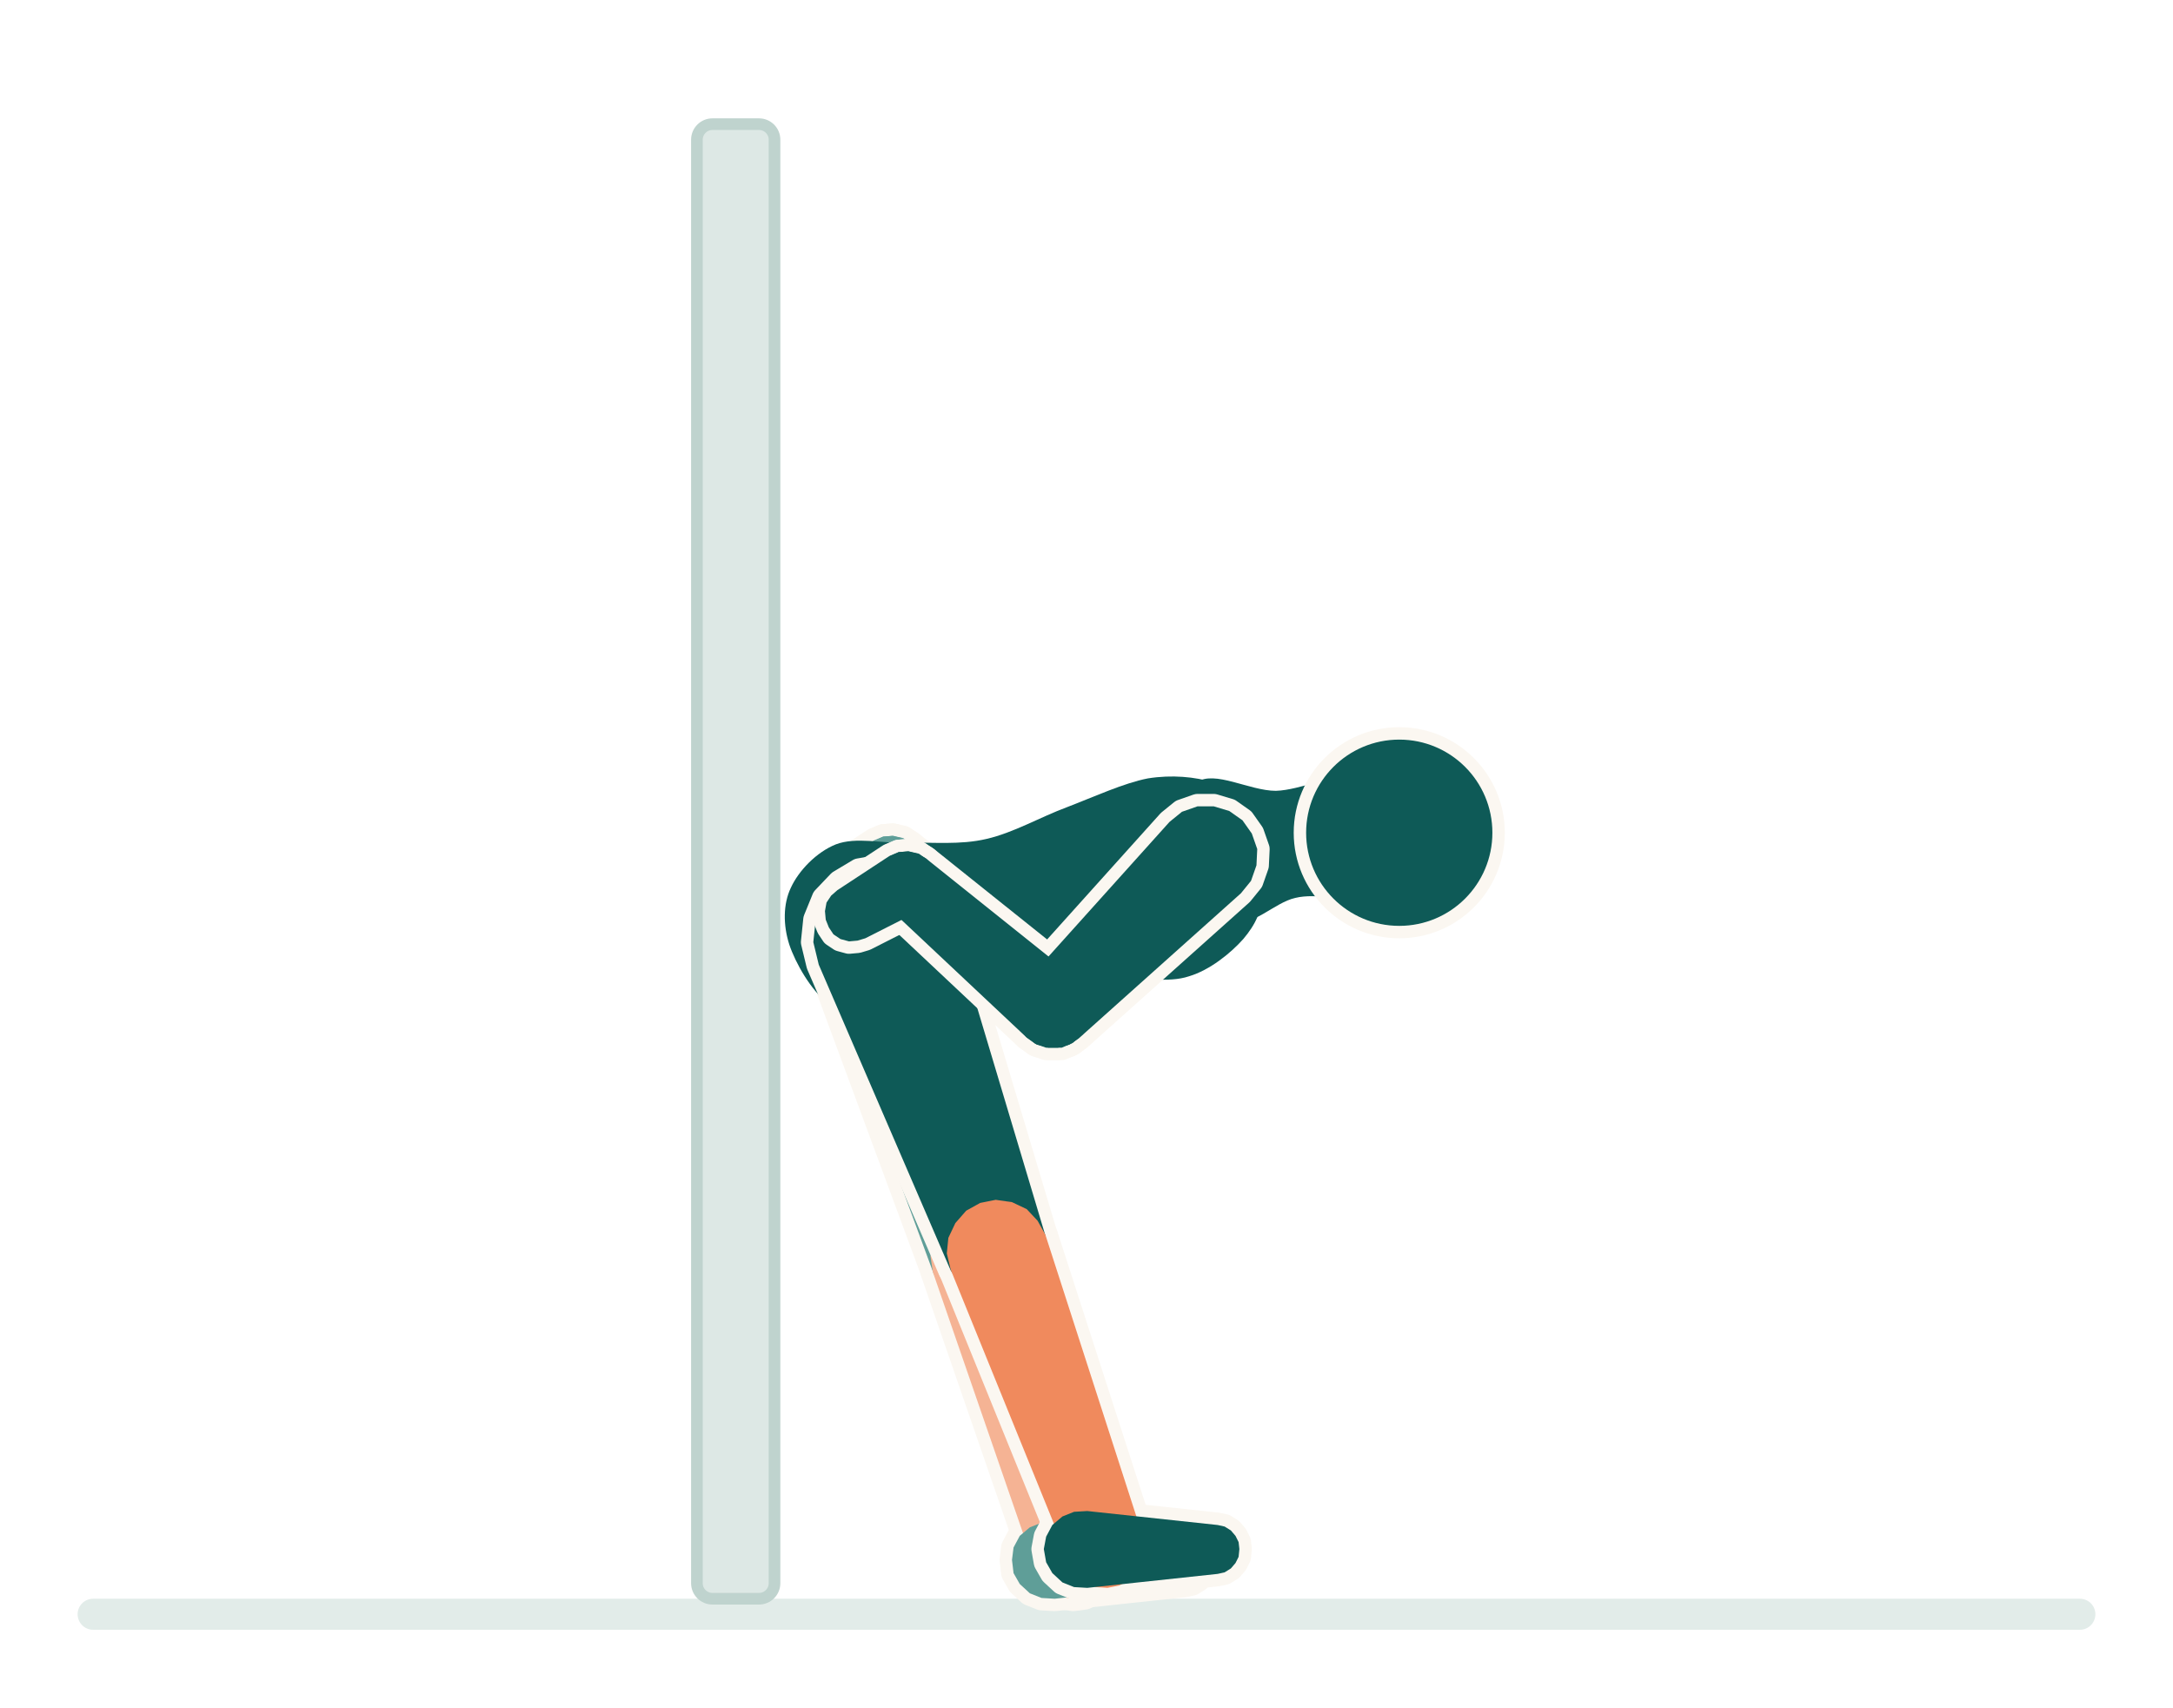
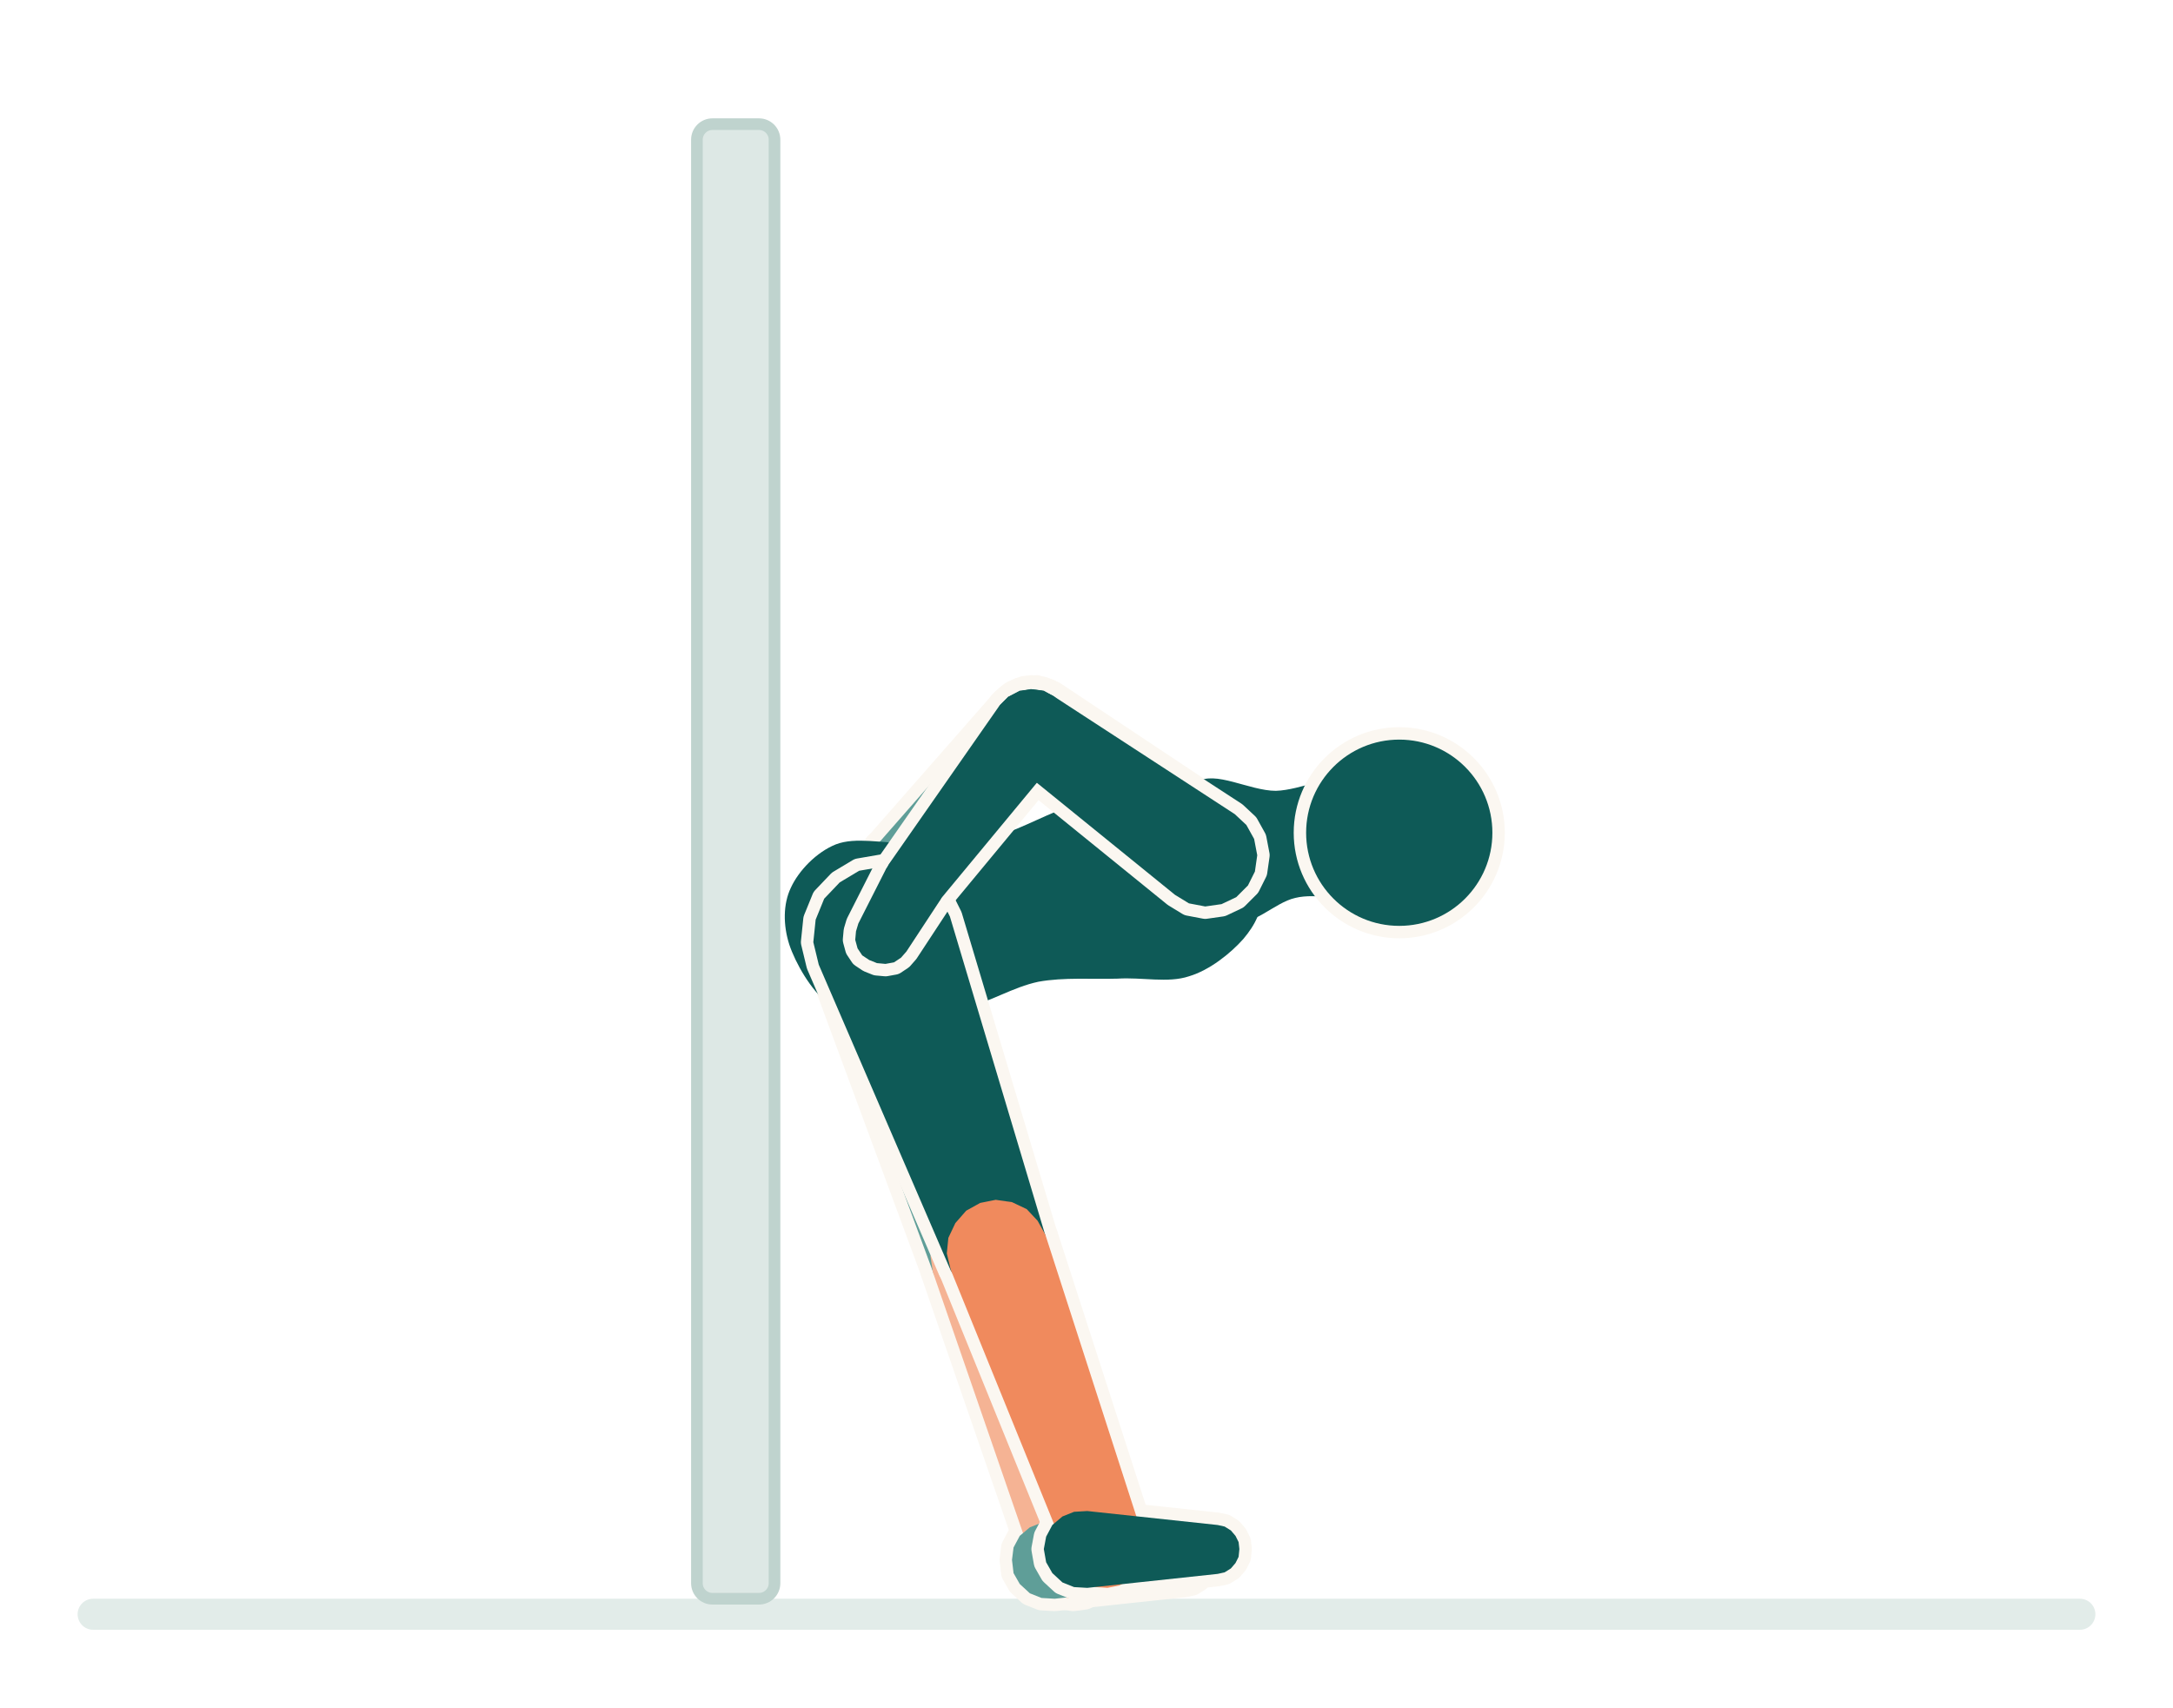
<svg xmlns="http://www.w3.org/2000/svg" viewBox="-113.8 -120.7 280 220" width="280" height="220">
  <defs>
    <clipPath id="ej-033-torso">
      <path d="M49 -6C48.8 -3.3 48 -1.6 46.4 0.3C44.8 2.1 42.1 4.3 39.4 5.1C36.7 6 33.4 5.2 30.2 5.4C27 5.5 23.3 5.2 20 5.8C16.7 6.5 13.8 8.4 10.5 9.2C7.3 10 3.6 10.8 0.6 10.7C-2.4 10.5 -5 10.1 -7.2 8.5C-9.3 6.9 -11.3 3.4 -12.1 1C-12.9 -1.5 -12.9 -4.2 -11.9 -6.3C-10.9 -8.5 -8.6 -10.9 -6.1 -11.9C-3.5 -12.9 -0.1 -12 3.2 -12.1C6.4 -12.2 9.9 -11.8 13.3 -12.6C16.8 -13.4 20.2 -15.4 23.7 -16.7C27.1 -18 31 -19.8 34.1 -20.4C37.2 -20.9 40.2 -20.6 42.5 -19.9C44.7 -19.1 46.5 -18.3 47.5 -16C48.6 -13.7 49.2 -8.7 49 -6Z" />
    </clipPath>
    <clipPath id="ej-033-cuello">
      <path d="M36.9 -9.2C36.1 -12.2 38.1 -18.3 40.4 -19.9C42.7 -21.5 47.2 -18.8 50.6 -18.8C53.9 -18.9 57.9 -21.1 60.6 -20.2C63.2 -19.2 66.3 -15.7 66.5 -13.4C66.6 -11 63.8 -7.2 61.6 -5.8C59.4 -4.4 55.9 -5.7 53.1 -5C50.4 -4.4 47.6 -1.2 44.9 -1.9C42.2 -2.6 37.6 -6.2 36.9 -9.2Z" />
    </clipPath>
  </defs>
  <line x1="-101.8" y1="87.3" x2="154.2" y2="87.3" stroke="#E2ECE9" stroke-width="4" stroke-linecap="round" />
  <rect x="-24" y="-104.7" width="10" height="190" rx="2" fill="#DDE8E5" stroke="#BFD3CE" stroke-width="1.5" />
  <g>
-     <path d="M22.9 11.3L21.6 12L20.1 12.3L18.6 12.1L17.2 11.4L16.1 10.4L15.3 9.1L15 7.6L15.1 6.1L15.7 4.7L16.6 3.6L37.4 -15.2L39.1 -16.4L41.2 -16.9L43.3 -16.7L45.2 -15.9L46.8 -14.5L47.8 -12.7L48.2 -10.6L47.9 -8.5L47 -6.6L45.5 -5.1Z" fill="#FBF7F1" stroke="#FBF7F1" stroke-width="3.2" stroke-linejoin="round" />
-     <path d="M-1.7 -6.1L-2.5 -7L-2.9 -8.2L-3 -9.4L-2.7 -10.6L-2 -11.6L-1.1 -12.4L0 -12.9L1.2 -13L2.4 -12.7L3.5 -12.1L23.1 3.3L24.2 4.5L24.8 6L25 7.6L24.6 9.1L23.8 10.5L22.6 11.5L21.1 12.1L19.5 12.2L17.9 11.8L16.6 10.9Z" fill="#FBF7F1" stroke="#FBF7F1" stroke-width="3.2" stroke-linejoin="round" />
-     <path d="M-4.3 -1.8L-5.3 -1.5L-6.4 -1.4L-7.5 -1.7L-8.4 -2.3L-9 -3.2L-9.4 -4.2L-9.5 -5.3L-9.3 -6.4L-8.7 -7.3L-7.9 -8L-1.2 -12.4L0 -12.9L1.3 -13L2.6 -12.7L3.6 -12L4.5 -11L4.9 -9.8L5 -8.5L4.6 -7.3L3.9 -6.2L2.8 -5.4Z" fill="#FBF7F1" stroke="#FBF7F1" stroke-width="3.2" stroke-linejoin="round" />
-     <path d="M22.9 11.3L21.6 12L20.1 12.3L18.6 12.1L17.2 11.4L16.1 10.4L15.3 9.1L15 7.6L15.1 6.1L15.7 4.7L16.6 3.6L37.4 -15.2L39.1 -16.4L41.2 -16.9L43.3 -16.7L45.2 -15.9L46.8 -14.5L47.8 -12.7L48.2 -10.6L47.9 -8.5L47 -6.6L45.5 -5.1Z" fill="#5F9E98" />
-     <path d="M-1.7 -6.1L-2.5 -7L-2.9 -8.2L-3 -9.4L-2.7 -10.6L-2 -11.6L-1.1 -12.4L0 -12.9L1.2 -13L2.4 -12.7L3.5 -12.1L23.1 3.3L24.2 4.5L24.8 6L25 7.6L24.6 9.1L23.8 10.5L22.6 11.5L21.1 12.1L19.5 12.2L17.9 11.8L16.6 10.9Z" fill="#5F9E98" />
-     <path d="M-4.3 -1.8L-5.3 -1.5L-6.4 -1.4L-7.5 -1.7L-8.4 -2.3L-9 -3.2L-9.4 -4.2L-9.5 -5.3L-9.3 -6.4L-8.7 -7.3L-7.9 -8L-1.2 -12.4L0 -12.9L1.3 -13L2.6 -12.7L3.6 -12L4.5 -11L4.9 -9.8L5 -8.5L4.6 -7.3L3.9 -6.2L2.8 -5.4Z" fill="#5F9E98" />
+     <path d="M16.1 -23.3L15 -24.4L14.4 -25.8L14.2 -27.3L14.5 -28.7L15.2 -30.1L16.3 -31.1L17.6 -31.8L19.1 -32.1L20.6 -31.9L22 -31.3L45.3 -15.8L46.9 -14.4L47.9 -12.5L48.2 -10.5L47.9 -8.4L46.9 -6.5L45.4 -5.1L43.5 -4.2L41.4 -3.9L39.4 -4.3L37.6 -5.4Z" fill="#FBF7F1" stroke="#FBF7F1" stroke-width="3.2" stroke-linejoin="round" />
+     <path d="M4.8 -6.1L3.8 -5.4L2.6 -5L1.4 -5L0.2 -5.4L-0.8 -6.1L-1.5 -7.1L-1.9 -8.2L-2 -9.4L-1.7 -10.6L-1 -11.6L15.5 -30.4L16.7 -31.4L18.2 -32L19.8 -32.1L21.4 -31.6L22.7 -30.7L23.7 -29.4L24.2 -27.9L24.2 -26.3L23.7 -24.8L22.7 -23.5Z" fill="#FBF7F1" stroke="#FBF7F1" stroke-width="3.2" stroke-linejoin="round" />
+     <path d="M1 -0.1L0.3 0.7L-0.6 1.3L-1.7 1.5L-2.8 1.4L-3.8 1L-4.7 0.4L-5.3 -0.5L-5.6 -1.6L-5.5 -2.7L-5.2 -3.7L-1.6 -10.8L-0.8 -11.9L0.3 -12.6L1.5 -13L2.8 -12.9L4 -12.5L5 -11.6L5.7 -10.6L6 -9.3L5.9 -8L5.4 -6.8Z" fill="#FBF7F1" stroke="#FBF7F1" stroke-width="3.2" stroke-linejoin="round" />
+     <path d="M16.1 -23.3L15 -24.4L14.4 -25.8L14.2 -27.3L14.5 -28.7L15.2 -30.1L16.3 -31.1L17.6 -31.8L19.1 -32.1L20.6 -31.9L22 -31.3L45.3 -15.8L46.9 -14.4L47.9 -12.5L48.2 -10.5L47.9 -8.4L46.9 -6.5L45.4 -5.1L43.5 -4.2L41.4 -3.9L39.4 -4.3L37.6 -5.4Z" fill="#5F9E98" />
+     <path d="M4.8 -6.1L3.8 -5.4L2.6 -5L1.4 -5L0.2 -5.4L-0.8 -6.1L-1.5 -7.1L-1.9 -8.2L-2 -9.4L-1.7 -10.6L-1 -11.6L15.5 -30.4L16.7 -31.4L18.2 -32L19.8 -32.1L21.4 -31.6L22.7 -30.7L23.7 -29.4L24.2 -27.9L24.2 -26.3L23.7 -24.8L22.7 -23.5Z" fill="#5F9E98" />
+     <path d="M1 -0.1L0.3 0.7L-0.6 1.3L-1.7 1.5L-2.8 1.4L-3.8 1L-4.7 0.4L-5.3 -0.5L-5.6 -1.6L-5.5 -2.7L-5.2 -3.7L-1.6 -10.8L-0.8 -11.9L0.3 -12.6L1.5 -13L2.8 -12.9L4 -12.5L5 -11.6L5.7 -10.6L6 -9.3L5.9 -8L5.4 -6.8Z" fill="#5F9E98" />
  </g>
  <g>
    <path d="M18.9 39.6L19.1 41.5L18.6 43.5L17.7 45.2L16.2 46.5L14.5 47.3L12.5 47.6L10.6 47.3L8.8 46.4L7.4 45.1L6.5 43.4L-8.4 3.1L-9 0.3L-8.6 -2.6L-7.3 -5.2L-5.2 -7.3L-2.6 -8.6L0.3 -9L3.1 -8.4L5.7 -7L7.6 -4.8L8.7 -2.1Z" fill="#FBF7F1" stroke="#FBF7F1" stroke-width="3.2" stroke-linejoin="round" />
    <path d="M29.4 79L29.6 80.6L29.2 82.1L28.5 83.4L27.4 84.4L26 85.1L24.5 85.3L23 85.1L21.6 84.4L20.5 83.3L19.8 82L6.4 43.2L6.1 41.2L6.4 39.1L7.3 37.3L8.8 35.8L10.7 34.9L12.7 34.6L14.8 35L16.6 36L18 37.6L18.9 39.4Z" fill="#FBF7F1" stroke="#FBF7F1" stroke-width="3.2" stroke-linejoin="round" />
    <path d="M38.9 77.1L39.8 77.4L40.6 77.9L41.2 78.6L41.6 79.4L41.8 80.3L41.6 81.3L41.2 82.1L40.6 82.8L39.8 83.3L38.9 83.5L22.1 85.3L20.4 85.2L18.9 84.6L17.6 83.4L16.8 82L16.6 80.3L16.8 78.7L17.6 77.2L18.9 76.1L20.4 75.5L22.1 75.4Z" fill="#FBF7F1" stroke="#FBF7F1" stroke-width="3.2" stroke-linejoin="round" />
    <path d="M18.9 39.6L19.1 41.5L18.6 43.5L17.7 45.2L16.2 46.5L14.5 47.3L12.5 47.6L10.6 47.3L8.8 46.4L7.4 45.1L6.5 43.4L-8.4 3.1L-9 0.3L-8.6 -2.6L-7.3 -5.2L-5.2 -7.3L-2.6 -8.6L0.3 -9L3.1 -8.4L5.7 -7L7.6 -4.8L8.7 -2.1Z" fill="#5F9E98" />
    <path d="M29.4 79L29.6 80.6L29.2 82.1L28.5 83.4L27.4 84.4L26 85.1L24.5 85.3L23 85.1L21.6 84.4L20.5 83.3L19.8 82L6.4 43.2L6.1 41.2L6.4 39.1L7.3 37.3L8.8 35.8L10.7 34.9L12.7 34.6L14.8 35L16.6 36L18 37.6L18.9 39.4Z" fill="#F5B394" />
    <path d="M38.9 77.1L39.8 77.4L40.6 77.9L41.2 78.6L41.6 79.4L41.8 80.3L41.6 81.3L41.2 82.1L40.6 82.8L39.8 83.3L38.9 83.5L22.1 85.3L20.4 85.2L18.9 84.6L17.6 83.4L16.8 82L16.6 80.3L16.8 78.7L17.6 77.2L18.9 76.1L20.4 75.5L22.1 75.4Z" fill="#5F9E98" />
  </g>
  <path d="M49 -6C48.8 -3.3 48 -1.6 46.4 0.3C44.8 2.1 42.1 4.3 39.4 5.1C36.7 6 33.4 5.2 30.2 5.4C27 5.5 23.3 5.2 20 5.8C16.7 6.5 13.8 8.4 10.5 9.2C7.3 10 3.6 10.8 0.6 10.7C-2.4 10.5 -5 10.1 -7.2 8.5C-9.3 6.9 -11.3 3.4 -12.1 1C-12.9 -1.5 -12.9 -4.2 -11.9 -6.3C-10.9 -8.5 -8.6 -10.9 -6.1 -11.9C-3.5 -12.9 -0.1 -12 3.2 -12.1C6.4 -12.2 9.9 -11.8 13.3 -12.6C16.8 -13.4 20.2 -15.4 23.7 -16.7C27.1 -18 31 -19.8 34.1 -20.4C37.2 -20.9 40.2 -20.6 42.5 -19.9C44.7 -19.1 46.5 -18.3 47.5 -16C48.6 -13.7 49.2 -8.7 49 -6Z" fill="#0E5A57" />
  <path d="M36.9 -9.2C36.1 -12.2 38.1 -18.3 40.4 -19.9C42.7 -21.5 47.2 -18.8 50.6 -18.8C53.9 -18.9 57.9 -21.1 60.6 -20.2C63.2 -19.2 66.3 -15.7 66.5 -13.4C66.6 -11 63.8 -7.2 61.6 -5.8C59.4 -4.4 55.9 -5.7 53.1 -5C50.4 -4.4 47.6 -1.2 44.9 -1.9C42.2 -2.6 37.6 -6.2 36.9 -9.2Z" fill="#0E5A57" />
  <circle cx="66.5" cy="-13.4" r="12" fill="#0E5A57" stroke="#FBF7F1" stroke-width="3.2" paint-order="stroke" />
  <g>
    <path d="M20.9 38.5L21.2 40.5L20.9 42.4L20 44.2L18.6 45.6L16.9 46.5L15 46.9L13.1 46.7L11.3 45.9L9.8 44.6L8.7 43L-8.3 3.6L-9 0.7L-8.7 -2.2L-7.6 -4.9L-5.6 -7L-3.1 -8.5L-0.2 -9L2.7 -8.6L5.3 -7.3L7.3 -5.2L8.6 -2.6Z" fill="#FBF7F1" stroke="#FBF7F1" stroke-width="3.2" stroke-linejoin="round" />
    <path d="M33.5 77.4L33.7 78.9L33.5 80.4L32.8 81.8L31.8 82.9L30.4 83.6L28.9 83.9L27.4 83.8L26 83.1L24.9 82.1L24.1 80.8L8.7 42.9L8.2 40.8L8.4 38.8L9.3 36.9L10.7 35.3L12.5 34.3L14.5 33.9L16.6 34.2L18.5 35.1L19.9 36.6L20.9 38.4Z" fill="#FBF7F1" stroke="#FBF7F1" stroke-width="3.2" stroke-linejoin="round" />
    <path d="M43.1 75.8L44 76L44.8 76.5L45.4 77.2L45.8 78L45.9 78.9L45.8 79.9L45.4 80.7L44.8 81.4L44 81.9L43.1 82.1L26.3 83.9L24.6 83.8L23.1 83.2L21.8 82L21 80.6L20.7 78.9L21 77.3L21.8 75.8L23.1 74.7L24.6 74.1L26.3 74Z" fill="#FBF7F1" stroke="#FBF7F1" stroke-width="3.2" stroke-linejoin="round" />
    <path d="M20.9 38.5L21.2 40.5L20.9 42.4L20 44.2L18.6 45.6L16.9 46.5L15 46.9L13.1 46.7L11.3 45.9L9.8 44.6L8.7 43L-8.3 3.6L-9 0.7L-8.7 -2.2L-7.6 -4.9L-5.6 -7L-3.1 -8.5L-0.2 -9L2.7 -8.6L5.3 -7.3L7.3 -5.2L8.6 -2.6Z" fill="#0E5A57" />
    <path d="M33.5 77.4L33.7 78.9L33.5 80.4L32.8 81.8L31.8 82.9L30.4 83.6L28.9 83.9L27.4 83.8L26 83.1L24.9 82.1L24.1 80.8L8.7 42.9L8.2 40.8L8.4 38.8L9.3 36.9L10.7 35.3L12.5 34.3L14.5 33.9L16.6 34.2L18.5 35.1L19.9 36.6L20.9 38.4Z" fill="#F08A5D" />
    <path d="M43.1 75.8L44 76L44.8 76.5L45.4 77.2L45.8 78L45.9 78.9L45.8 79.9L45.4 80.7L44.8 81.4L44 81.9L43.1 82.1L26.3 83.9L24.6 83.8L23.1 83.2L21.8 82L21 80.6L20.7 78.9L21 77.3L21.8 75.8L23.1 74.7L24.6 74.1L26.3 74Z" fill="#0E5A57" />
  </g>
  <g>
-     <path d="M25.2 13.1L24 13.9L22.5 14.3L21 14.3L19.6 13.8L18.4 12.9L17.5 11.7L17 10.2L16.9 8.7L17.4 7.3L18.2 6L36.9 -14.8L38.5 -16.1L40.5 -16.8L42.6 -16.8L44.6 -16.2L46.3 -15L47.5 -13.3L48.2 -11.3L48.1 -9.2L47.4 -7.2L46.1 -5.6Z" fill="#FBF7F1" stroke="#FBF7F1" stroke-width="3.2" stroke-linejoin="round" />
-     <path d="M0.3 -4.1L-0.5 -5L-0.9 -6.2L-1 -7.4L-0.7 -8.6L0 -9.6L0.9 -10.4L2 -10.9L3.2 -11L4.4 -10.7L5.5 -10.1L25 5.5L26.1 6.7L26.7 8.1L26.9 9.7L26.5 11.3L25.7 12.6L24.4 13.7L23 14.3L21.3 14.3L19.8 13.9L18.5 13Z" fill="#FBF7F1" stroke="#FBF7F1" stroke-width="3.2" stroke-linejoin="round" />
-     <path d="M-2.3 0.2L-3.3 0.5L-4.4 0.6L-5.5 0.3L-6.4 -0.3L-7 -1.2L-7.4 -2.2L-7.5 -3.3L-7.3 -4.4L-6.7 -5.3L-5.9 -6L0.8 -10.4L2 -10.9L3.3 -11L4.6 -10.7L5.6 -10L6.5 -9L6.9 -7.8L7 -6.5L6.6 -5.3L5.9 -4.2L4.8 -3.4Z" fill="#FBF7F1" stroke="#FBF7F1" stroke-width="3.2" stroke-linejoin="round" />
-     <path d="M25.2 13.1L24 13.9L22.5 14.3L21 14.3L19.6 13.8L18.4 12.9L17.5 11.7L17 10.2L16.9 8.7L17.4 7.3L18.2 6L36.9 -14.8L38.5 -16.1L40.5 -16.8L42.6 -16.8L44.6 -16.2L46.3 -15L47.5 -13.3L48.2 -11.3L48.1 -9.2L47.4 -7.2L46.1 -5.6Z" fill="#0E5A57" />
-     <path d="M0.3 -4.1L-0.5 -5L-0.9 -6.2L-1 -7.4L-0.7 -8.6L0 -9.6L0.9 -10.4L2 -10.9L3.2 -11L4.4 -10.7L5.5 -10.1L25 5.5L26.1 6.7L26.7 8.1L26.9 9.7L26.5 11.3L25.7 12.6L24.4 13.7L23 14.3L21.3 14.3L19.8 13.9L18.5 13Z" fill="#0E5A57" />
-     <path d="M-2.3 0.2L-3.3 0.5L-4.4 0.6L-5.5 0.3L-6.4 -0.3L-7 -1.2L-7.4 -2.2L-7.5 -3.3L-7.3 -4.4L-6.7 -5.3L-5.9 -6L0.8 -10.4L2 -10.9L3.3 -11L4.6 -10.7L5.6 -10L6.5 -9L6.9 -7.8L7 -6.5L6.6 -5.3L5.9 -4.2L4.8 -3.4Z" fill="#0E5A57" />
+     <path d="M15.9 -23L14.9 -24.2L14.3 -25.5L14.1 -27L14.4 -28.5L15.1 -29.9L16.1 -30.9L17.5 -31.6L19 -31.9L20.5 -31.7L21.8 -31.1L45.3 -15.8L46.8 -14.4L47.8 -12.6L48.2 -10.5L47.9 -8.4L47 -6.6L45.5 -5.1L43.6 -4.2L41.5 -3.9L39.4 -4.3L37.6 -5.4Z" fill="#FBF7F1" stroke="#FBF7F1" stroke-width="3.2" stroke-linejoin="round" />
+     <path d="M7.1 -4.5L6.2 -3.6L5.1 -3.1L3.9 -3L2.7 -3.2L1.6 -3.8L0.7 -4.7L0.2 -5.8L0 -7L0.2 -8.2L0.7 -9.3L15 -29.8L16.1 -30.9L17.6 -31.7L19.1 -31.9L20.7 -31.7L22.1 -30.9L23.2 -29.7L23.9 -28.3L24.1 -26.7L23.8 -25.1L23 -23.7Z" fill="#FBF7F1" stroke="#FBF7F1" stroke-width="3.2" stroke-linejoin="round" />
+     <path d="M3 1.9L2.3 2.7L1.4 3.3L0.3 3.5L-0.8 3.4L-1.8 3L-2.7 2.4L-3.3 1.5L-3.6 0.4L-3.5 -0.7L-3.2 -1.7L0.4 -8.8L1.2 -9.9L2.3 -10.6L3.5 -11L4.8 -10.9L6 -10.5L7 -9.6L7.7 -8.6L8 -7.3L7.9 -6L7.4 -4.8Z" fill="#FBF7F1" stroke="#FBF7F1" stroke-width="3.2" stroke-linejoin="round" />
+     <path d="M15.9 -23L14.9 -24.2L14.3 -25.5L14.1 -27L14.4 -28.5L15.1 -29.9L16.1 -30.9L17.5 -31.6L19 -31.9L20.5 -31.7L21.8 -31.1L45.3 -15.8L46.8 -14.4L47.8 -12.6L48.2 -10.5L47.9 -8.4L47 -6.6L45.5 -5.1L43.6 -4.2L41.5 -3.9L39.4 -4.3L37.6 -5.4Z" fill="#0E5A57" />
+     <path d="M7.1 -4.5L6.2 -3.6L5.1 -3.1L3.9 -3L2.7 -3.2L1.6 -3.8L0.7 -4.7L0.2 -5.8L0 -7L0.2 -8.2L0.7 -9.3L15 -29.8L16.1 -30.9L17.6 -31.7L19.1 -31.9L20.7 -31.7L22.1 -30.9L23.2 -29.7L23.9 -28.3L24.1 -26.7L23.8 -25.1L23 -23.7Z" fill="#0E5A57" />
+     <path d="M3 1.9L2.3 2.7L1.4 3.3L0.3 3.5L-0.8 3.4L-1.8 3L-2.7 2.4L-3.3 1.5L-3.6 0.4L-3.5 -0.7L-3.2 -1.7L0.4 -8.8L1.2 -9.9L2.3 -10.6L3.5 -11L4.8 -10.9L6 -10.5L7 -9.6L7.7 -8.6L8 -7.3L7.9 -6L7.4 -4.8Z" fill="#0E5A57" />
  </g>
</svg>
